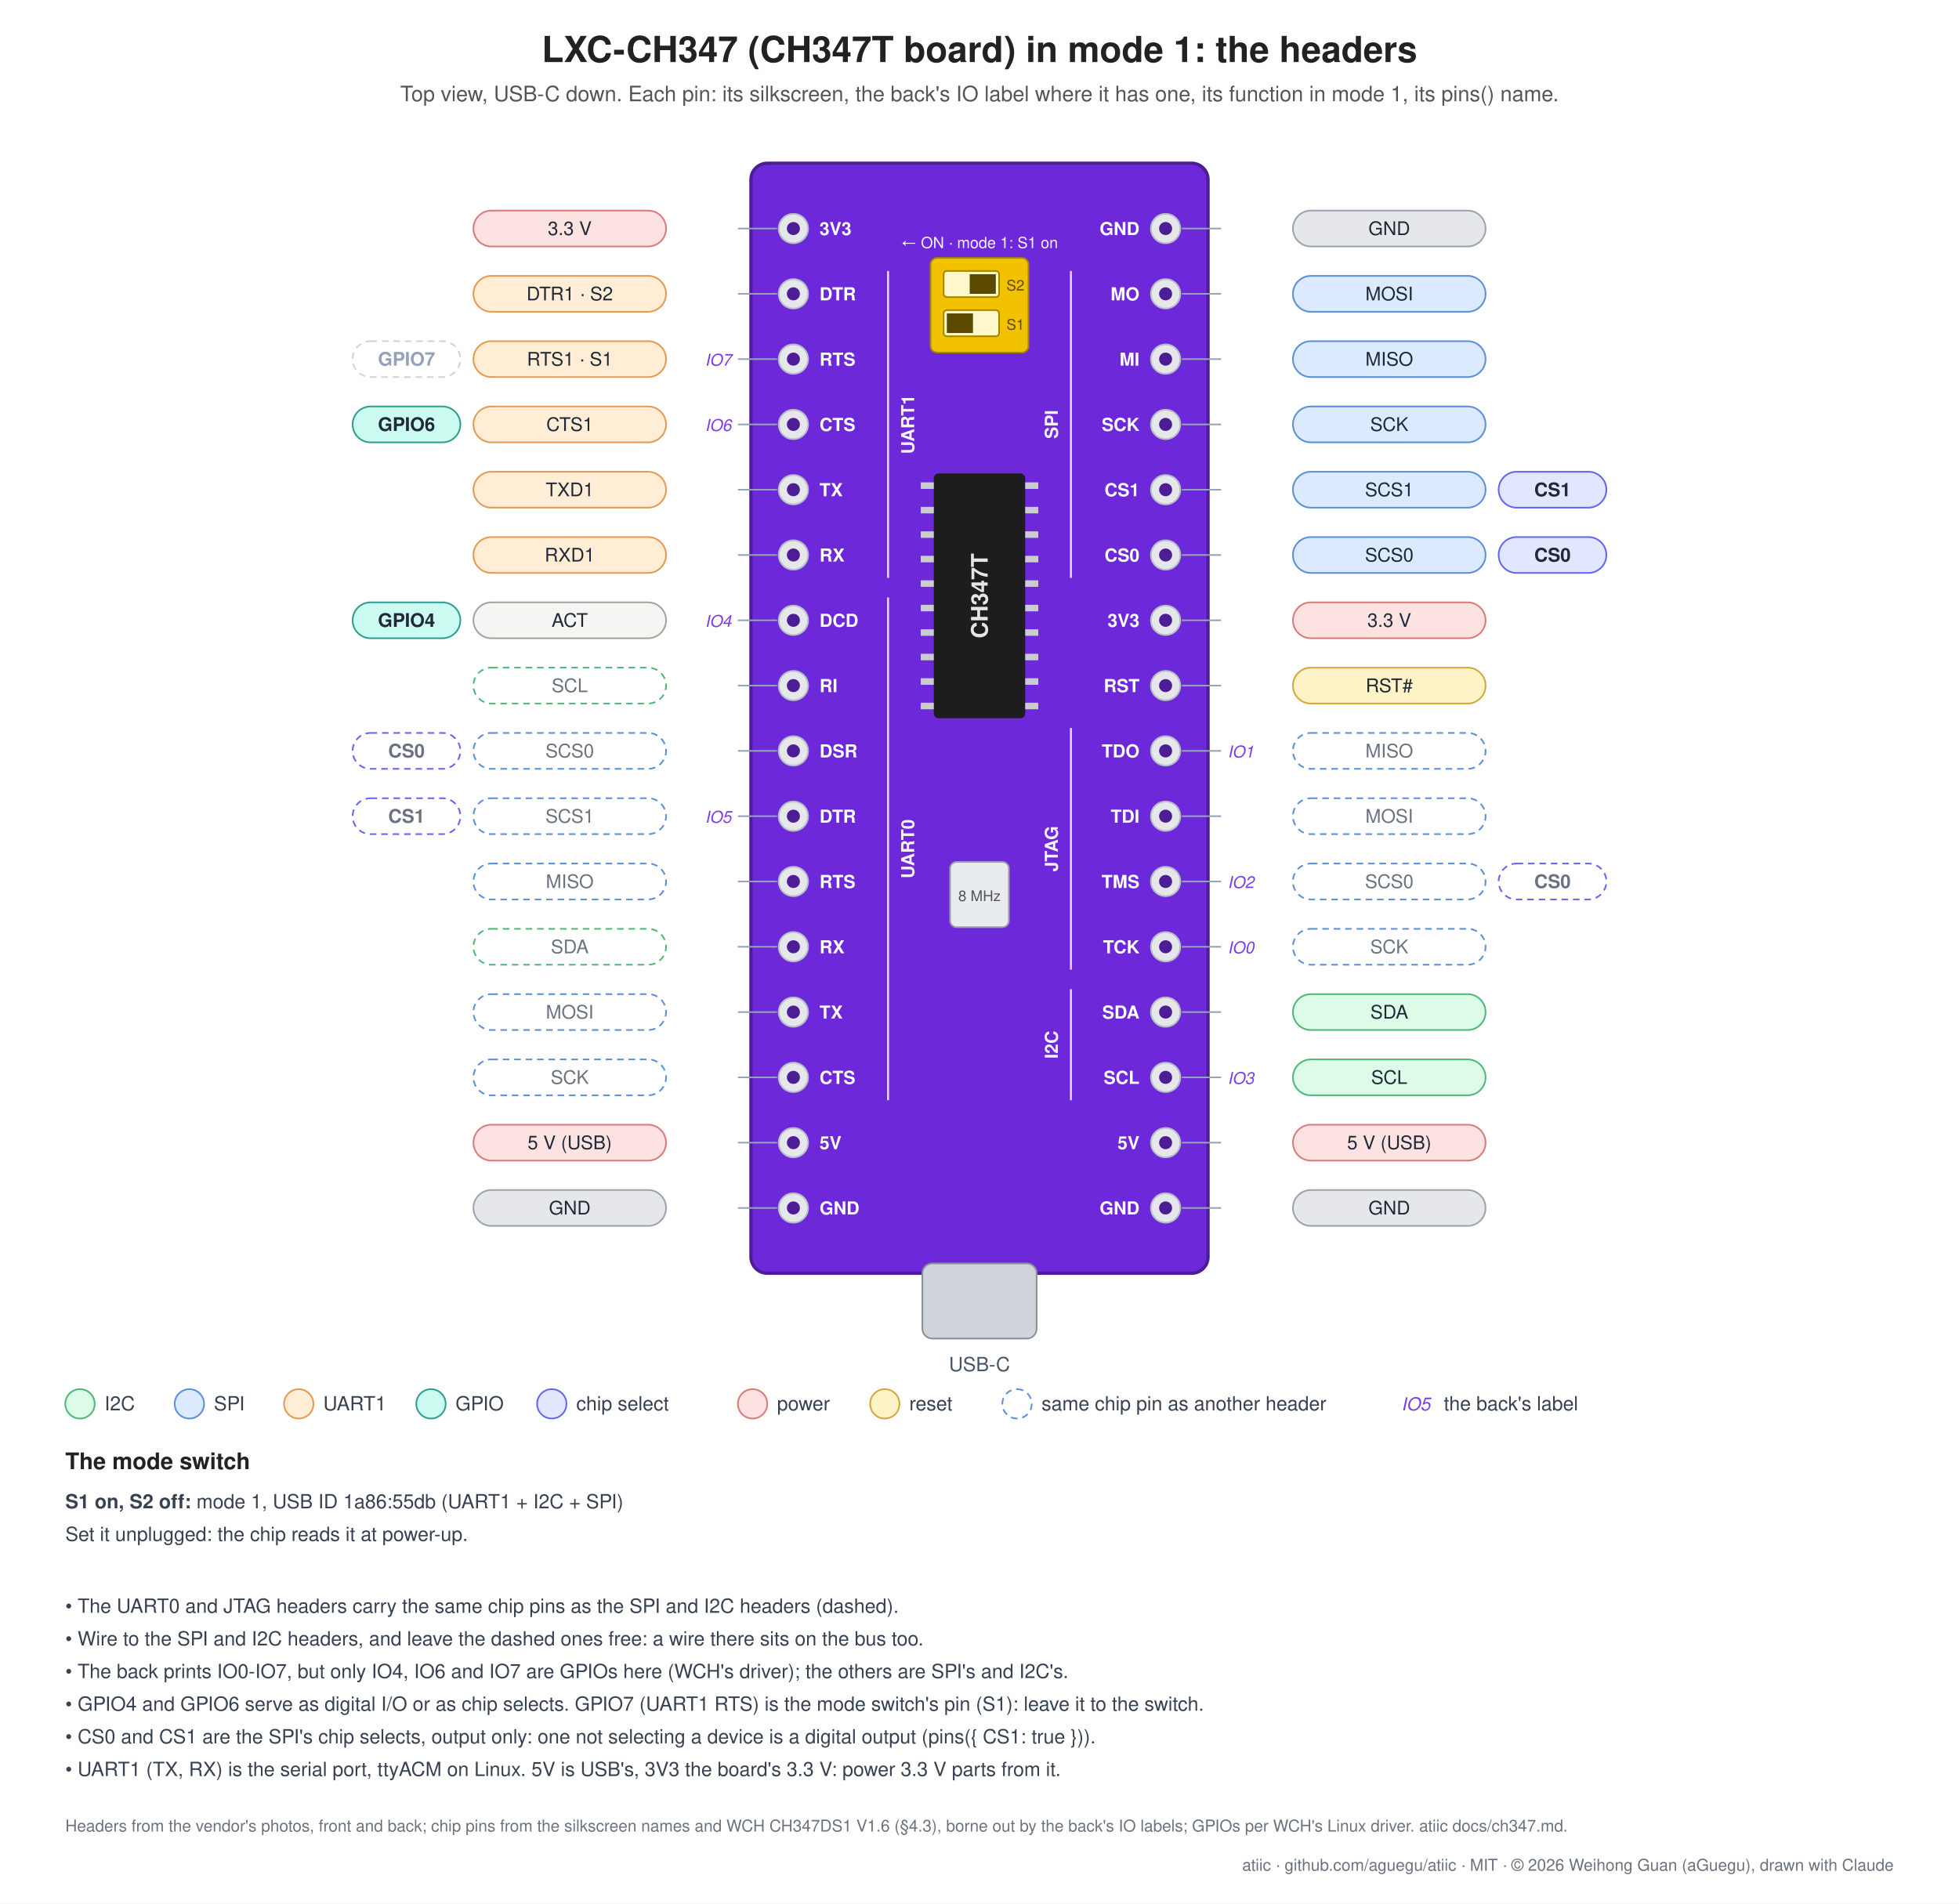
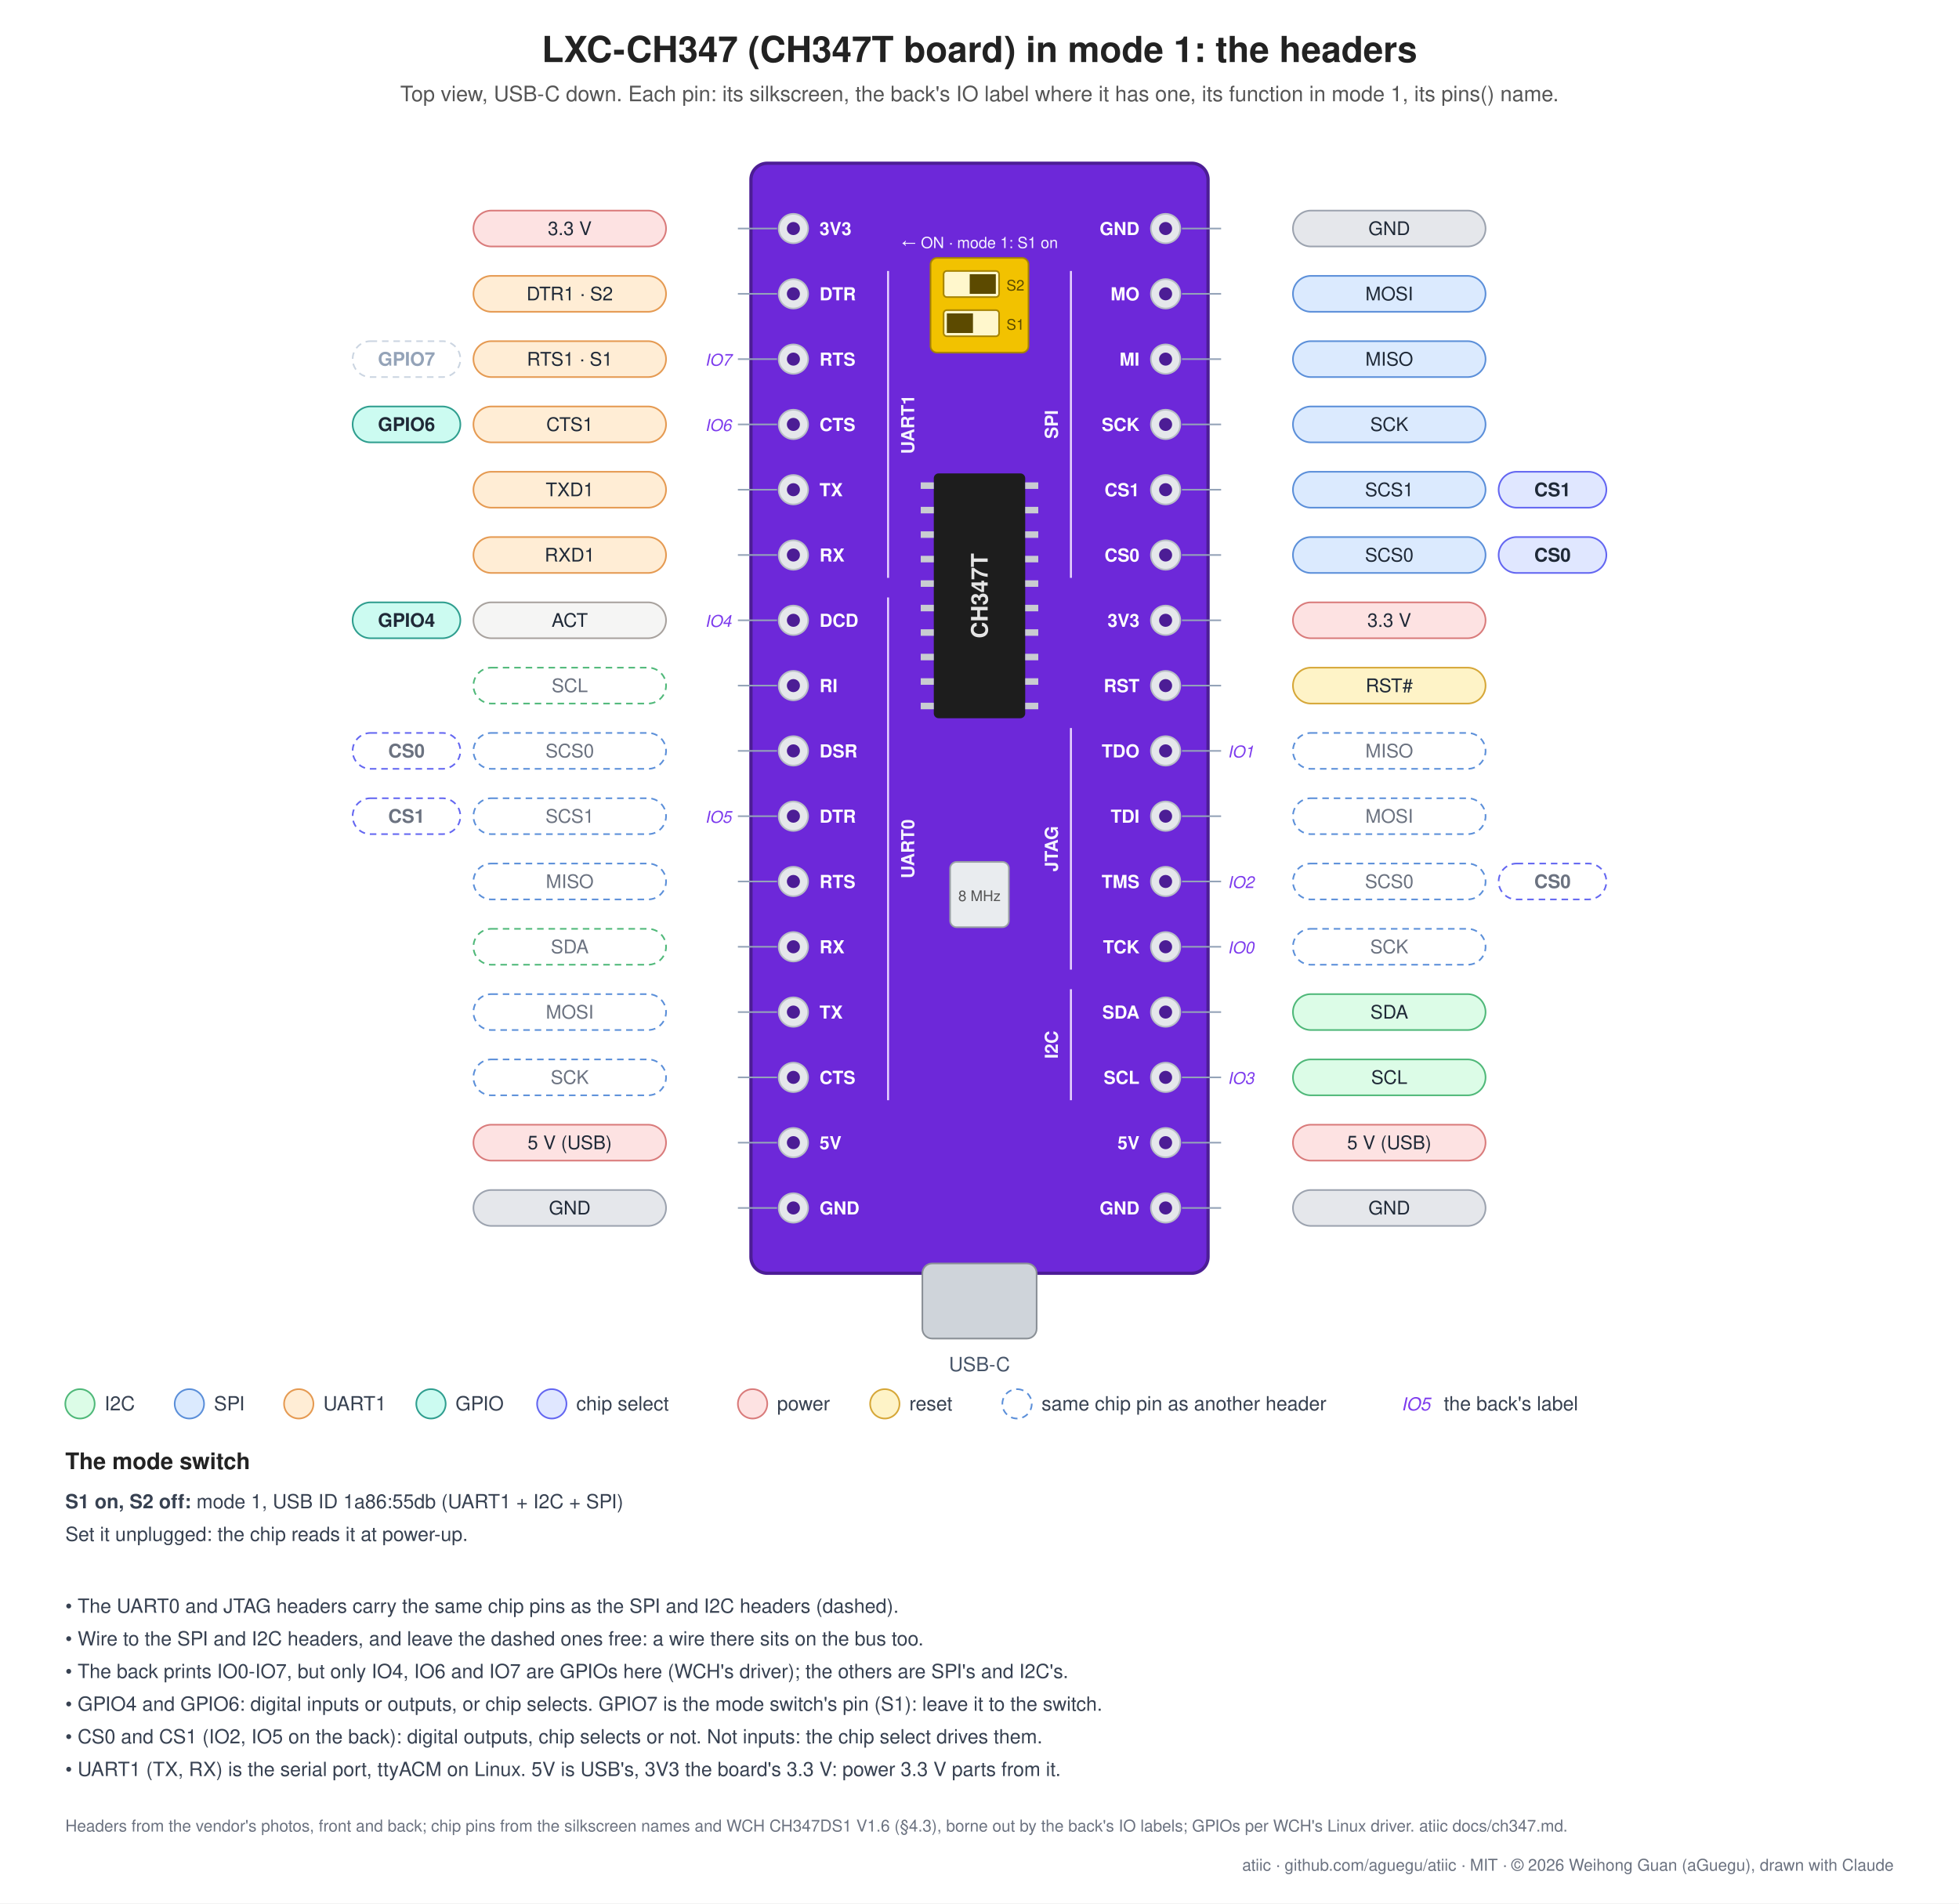
<svg xmlns="http://www.w3.org/2000/svg" viewBox="0 0 1200 1166" width="1200" height="1166" font-family="Helvetica, Arial, sans-serif">
  <rect width="1200" height="1166" fill="#ffffff" />
  <text x="600.0" y="38" text-anchor="middle" font-size="22" font-weight="bold" fill="#222">LXC-CH347 (CH347T board) in mode 1: the headers</text>
  <text x="600.0" y="62" text-anchor="middle" font-size="13" fill="#555">Top view, USB-C down. Each pin: its silkscreen, the back's IO label where it has one, its function in mode 1, its pins() name.</text>
  <rect x="460" y="100" width="280" height="680" rx="10" fill="#6d28d9" stroke="#4c1d95" stroke-width="2" />
  <circle cx="486" cy="740" r="9" fill="#e5e7eb" stroke="#b8bec5" />
  <circle cx="486" cy="740" r="4" fill="#4c1d95" />
  <text x="502" y="744" text-anchor="start" font-size="11" font-weight="bold" fill="#fff">GND</text>
  <line x1="476" y1="740" x2="452" y2="740" stroke="#94a3b8" />
  <rect x="290" y="729" width="118" height="22" rx="11" fill="#e5e7eb" stroke="#9ca3af" />
  <text x="349.0" y="744" text-anchor="middle" font-size="11.5" fill="#1f2937">GND</text>
  <circle cx="486" cy="700" r="9" fill="#e5e7eb" stroke="#b8bec5" />
  <circle cx="486" cy="700" r="4" fill="#4c1d95" />
  <text x="502" y="704" text-anchor="start" font-size="11" font-weight="bold" fill="#fff">5V</text>
  <line x1="476" y1="700" x2="452" y2="700" stroke="#94a3b8" />
  <rect x="290" y="689" width="118" height="22" rx="11" fill="#fde2e2" stroke="#d97b7b" />
  <text x="349.0" y="704" text-anchor="middle" font-size="11.5" fill="#1f2937">5 V (USB)</text>
  <circle cx="486" cy="660" r="9" fill="#e5e7eb" stroke="#b8bec5" />
  <circle cx="486" cy="660" r="4" fill="#4c1d95" />
  <text x="502" y="664" text-anchor="start" font-size="11" font-weight="bold" fill="#fff">CTS</text>
  <line x1="476" y1="660" x2="452" y2="660" stroke="#94a3b8" />
  <rect x="290" y="649" width="118" height="22" rx="11" fill="#ffffff" stroke="#5b8fd9" stroke-dasharray="4 3" />
  <text x="349.0" y="664" text-anchor="middle" font-size="11.5" fill="#6b7280">SCK</text>
  <circle cx="486" cy="620" r="9" fill="#e5e7eb" stroke="#b8bec5" />
  <circle cx="486" cy="620" r="4" fill="#4c1d95" />
  <text x="502" y="624" text-anchor="start" font-size="11" font-weight="bold" fill="#fff">TX</text>
  <line x1="476" y1="620" x2="452" y2="620" stroke="#94a3b8" />
  <rect x="290" y="609" width="118" height="22" rx="11" fill="#ffffff" stroke="#5b8fd9" stroke-dasharray="4 3" />
  <text x="349.0" y="624" text-anchor="middle" font-size="11.5" fill="#6b7280">MOSI</text>
  <circle cx="486" cy="580" r="9" fill="#e5e7eb" stroke="#b8bec5" />
  <circle cx="486" cy="580" r="4" fill="#4c1d95" />
  <text x="502" y="584" text-anchor="start" font-size="11" font-weight="bold" fill="#fff">RX</text>
  <line x1="476" y1="580" x2="452" y2="580" stroke="#94a3b8" />
  <rect x="290" y="569" width="118" height="22" rx="11" fill="#ffffff" stroke="#4fb879" stroke-dasharray="4 3" />
  <text x="349.0" y="584" text-anchor="middle" font-size="11.5" fill="#6b7280">SDA</text>
  <circle cx="486" cy="540" r="9" fill="#e5e7eb" stroke="#b8bec5" />
  <circle cx="486" cy="540" r="4" fill="#4c1d95" />
  <text x="502" y="544" text-anchor="start" font-size="11" font-weight="bold" fill="#fff">RTS</text>
  <line x1="476" y1="540" x2="452" y2="540" stroke="#94a3b8" />
  <rect x="290" y="529" width="118" height="22" rx="11" fill="#ffffff" stroke="#5b8fd9" stroke-dasharray="4 3" />
  <text x="349.0" y="544" text-anchor="middle" font-size="11.5" fill="#6b7280">MISO</text>
  <circle cx="486" cy="500" r="9" fill="#e5e7eb" stroke="#b8bec5" />
  <circle cx="486" cy="500" r="4" fill="#4c1d95" />
  <text x="502" y="504" text-anchor="start" font-size="11" font-weight="bold" fill="#fff">DTR</text>
  <line x1="476" y1="500" x2="452" y2="500" stroke="#94a3b8" />
  <text x="448" y="504" text-anchor="end" font-size="10" font-style="italic" fill="#7c3aed">IO5</text>
  <rect x="290" y="489" width="118" height="22" rx="11" fill="#ffffff" stroke="#5b8fd9" stroke-dasharray="4 3" />
  <text x="349.0" y="504" text-anchor="middle" font-size="11.5" fill="#6b7280">SCS1</text>
  <rect x="216" y="489" width="66" height="22" rx="11" fill="#ffffff" stroke="#6366f1" stroke-dasharray="4 3" />
  <text x="249.0" y="504" text-anchor="middle" font-size="11.5" font-weight="bold" fill="#6b7280">CS1</text>
  <circle cx="486" cy="460" r="9" fill="#e5e7eb" stroke="#b8bec5" />
  <circle cx="486" cy="460" r="4" fill="#4c1d95" />
  <text x="502" y="464" text-anchor="start" font-size="11" font-weight="bold" fill="#fff">DSR</text>
  <line x1="476" y1="460" x2="452" y2="460" stroke="#94a3b8" />
  <rect x="290" y="449" width="118" height="22" rx="11" fill="#ffffff" stroke="#5b8fd9" stroke-dasharray="4 3" />
  <text x="349.0" y="464" text-anchor="middle" font-size="11.5" fill="#6b7280">SCS0</text>
  <rect x="216" y="449" width="66" height="22" rx="11" fill="#ffffff" stroke="#6366f1" stroke-dasharray="4 3" />
  <text x="249.0" y="464" text-anchor="middle" font-size="11.5" font-weight="bold" fill="#6b7280">CS0</text>
  <circle cx="486" cy="420" r="9" fill="#e5e7eb" stroke="#b8bec5" />
  <circle cx="486" cy="420" r="4" fill="#4c1d95" />
  <text x="502" y="424" text-anchor="start" font-size="11" font-weight="bold" fill="#fff">RI</text>
  <line x1="476" y1="420" x2="452" y2="420" stroke="#94a3b8" />
  <rect x="290" y="409" width="118" height="22" rx="11" fill="#ffffff" stroke="#4fb879" stroke-dasharray="4 3" />
  <text x="349.0" y="424" text-anchor="middle" font-size="11.5" fill="#6b7280">SCL</text>
  <circle cx="486" cy="380" r="9" fill="#e5e7eb" stroke="#b8bec5" />
  <circle cx="486" cy="380" r="4" fill="#4c1d95" />
  <text x="502" y="384" text-anchor="start" font-size="11" font-weight="bold" fill="#fff">DCD</text>
  <line x1="476" y1="380" x2="452" y2="380" stroke="#94a3b8" />
  <text x="448" y="384" text-anchor="end" font-size="10" font-style="italic" fill="#7c3aed">IO4</text>
  <rect x="290" y="369" width="118" height="22" rx="11" fill="#f5f5f4" stroke="#a8a29e" />
  <text x="349.0" y="384" text-anchor="middle" font-size="11.5" fill="#1f2937">ACT</text>
  <rect x="216" y="369" width="66" height="22" rx="11" fill="#ccfbf1" stroke="#2f9e8f" />
  <text x="249.0" y="384" text-anchor="middle" font-size="11.5" font-weight="bold" fill="#1f2937">GPIO4</text>
  <circle cx="486" cy="340" r="9" fill="#e5e7eb" stroke="#b8bec5" />
  <circle cx="486" cy="340" r="4" fill="#4c1d95" />
  <text x="502" y="344" text-anchor="start" font-size="11" font-weight="bold" fill="#fff">RX</text>
  <line x1="476" y1="340" x2="452" y2="340" stroke="#94a3b8" />
  <rect x="290" y="329" width="118" height="22" rx="11" fill="#ffedd5" stroke="#e59a52" />
  <text x="349.0" y="344" text-anchor="middle" font-size="11.5" fill="#1f2937">RXD1</text>
  <circle cx="486" cy="300" r="9" fill="#e5e7eb" stroke="#b8bec5" />
  <circle cx="486" cy="300" r="4" fill="#4c1d95" />
  <text x="502" y="304" text-anchor="start" font-size="11" font-weight="bold" fill="#fff">TX</text>
  <line x1="476" y1="300" x2="452" y2="300" stroke="#94a3b8" />
  <rect x="290" y="289" width="118" height="22" rx="11" fill="#ffedd5" stroke="#e59a52" />
  <text x="349.0" y="304" text-anchor="middle" font-size="11.5" fill="#1f2937">TXD1</text>
  <circle cx="486" cy="260" r="9" fill="#e5e7eb" stroke="#b8bec5" />
  <circle cx="486" cy="260" r="4" fill="#4c1d95" />
  <text x="502" y="264" text-anchor="start" font-size="11" font-weight="bold" fill="#fff">CTS</text>
  <line x1="476" y1="260" x2="452" y2="260" stroke="#94a3b8" />
  <text x="448" y="264" text-anchor="end" font-size="10" font-style="italic" fill="#7c3aed">IO6</text>
  <rect x="290" y="249" width="118" height="22" rx="11" fill="#ffedd5" stroke="#e59a52" />
  <text x="349.0" y="264" text-anchor="middle" font-size="11.5" fill="#1f2937">CTS1</text>
  <rect x="216" y="249" width="66" height="22" rx="11" fill="#ccfbf1" stroke="#2f9e8f" />
  <text x="249.0" y="264" text-anchor="middle" font-size="11.5" font-weight="bold" fill="#1f2937">GPIO6</text>
  <circle cx="486" cy="220" r="9" fill="#e5e7eb" stroke="#b8bec5" />
  <circle cx="486" cy="220" r="4" fill="#4c1d95" />
  <text x="502" y="224" text-anchor="start" font-size="11" font-weight="bold" fill="#fff">RTS</text>
  <line x1="476" y1="220" x2="452" y2="220" stroke="#94a3b8" />
  <text x="448" y="224" text-anchor="end" font-size="10" font-style="italic" fill="#7c3aed">IO7</text>
  <rect x="290" y="209" width="118" height="22" rx="11" fill="#ffedd5" stroke="#e59a52" />
  <text x="349.0" y="224" text-anchor="middle" font-size="11.5" fill="#1f2937">RTS1 · S1</text>
  <rect x="216" y="209" width="66" height="22" rx="11" fill="#ffffff" stroke="#cbd5e1" stroke-dasharray="4 3" />
  <text x="249.0" y="224" text-anchor="middle" font-size="11.5" font-weight="bold" fill="#94a3b8">GPIO7</text>
  <circle cx="486" cy="180" r="9" fill="#e5e7eb" stroke="#b8bec5" />
  <circle cx="486" cy="180" r="4" fill="#4c1d95" />
  <text x="502" y="184" text-anchor="start" font-size="11" font-weight="bold" fill="#fff">DTR</text>
  <line x1="476" y1="180" x2="452" y2="180" stroke="#94a3b8" />
  <rect x="290" y="169" width="118" height="22" rx="11" fill="#ffedd5" stroke="#e59a52" />
  <text x="349.0" y="184" text-anchor="middle" font-size="11.5" fill="#1f2937">DTR1 · S2</text>
  <circle cx="486" cy="140" r="9" fill="#e5e7eb" stroke="#b8bec5" />
  <circle cx="486" cy="140" r="4" fill="#4c1d95" />
  <text x="502" y="144" text-anchor="start" font-size="11" font-weight="bold" fill="#fff">3V3</text>
  <line x1="476" y1="140" x2="452" y2="140" stroke="#94a3b8" />
  <rect x="290" y="129" width="118" height="22" rx="11" fill="#fde2e2" stroke="#d97b7b" />
  <text x="349.0" y="144" text-anchor="middle" font-size="11.5" fill="#1f2937">3.3 V</text>
  <circle cx="714" cy="740" r="9" fill="#e5e7eb" stroke="#b8bec5" />
  <circle cx="714" cy="740" r="4" fill="#4c1d95" />
  <text x="698" y="744" text-anchor="end" font-size="11" font-weight="bold" fill="#fff">GND</text>
  <line x1="724" y1="740" x2="748" y2="740" stroke="#94a3b8" />
  <rect x="792" y="729" width="118" height="22" rx="11" fill="#e5e7eb" stroke="#9ca3af" />
  <text x="851.0" y="744" text-anchor="middle" font-size="11.5" fill="#1f2937">GND</text>
  <circle cx="714" cy="700" r="9" fill="#e5e7eb" stroke="#b8bec5" />
  <circle cx="714" cy="700" r="4" fill="#4c1d95" />
  <text x="698" y="704" text-anchor="end" font-size="11" font-weight="bold" fill="#fff">5V</text>
  <line x1="724" y1="700" x2="748" y2="700" stroke="#94a3b8" />
  <rect x="792" y="689" width="118" height="22" rx="11" fill="#fde2e2" stroke="#d97b7b" />
  <text x="851.0" y="704" text-anchor="middle" font-size="11.5" fill="#1f2937">5 V (USB)</text>
  <circle cx="714" cy="660" r="9" fill="#e5e7eb" stroke="#b8bec5" />
  <circle cx="714" cy="660" r="4" fill="#4c1d95" />
  <text x="698" y="664" text-anchor="end" font-size="11" font-weight="bold" fill="#fff">SCL</text>
  <line x1="724" y1="660" x2="748" y2="660" stroke="#94a3b8" />
  <text x="752" y="664" text-anchor="start" font-size="10" font-style="italic" fill="#7c3aed">IO3</text>
  <rect x="792" y="649" width="118" height="22" rx="11" fill="#dcfce7" stroke="#4fb879" />
  <text x="851.0" y="664" text-anchor="middle" font-size="11.5" fill="#1f2937">SCL</text>
  <circle cx="714" cy="620" r="9" fill="#e5e7eb" stroke="#b8bec5" />
  <circle cx="714" cy="620" r="4" fill="#4c1d95" />
  <text x="698" y="624" text-anchor="end" font-size="11" font-weight="bold" fill="#fff">SDA</text>
  <line x1="724" y1="620" x2="748" y2="620" stroke="#94a3b8" />
  <rect x="792" y="609" width="118" height="22" rx="11" fill="#dcfce7" stroke="#4fb879" />
  <text x="851.0" y="624" text-anchor="middle" font-size="11.5" fill="#1f2937">SDA</text>
  <circle cx="714" cy="580" r="9" fill="#e5e7eb" stroke="#b8bec5" />
  <circle cx="714" cy="580" r="4" fill="#4c1d95" />
  <text x="698" y="584" text-anchor="end" font-size="11" font-weight="bold" fill="#fff">TCK</text>
  <line x1="724" y1="580" x2="748" y2="580" stroke="#94a3b8" />
  <text x="752" y="584" text-anchor="start" font-size="10" font-style="italic" fill="#7c3aed">IO0</text>
  <rect x="792" y="569" width="118" height="22" rx="11" fill="#ffffff" stroke="#5b8fd9" stroke-dasharray="4 3" />
  <text x="851.0" y="584" text-anchor="middle" font-size="11.5" fill="#6b7280">SCK</text>
  <circle cx="714" cy="540" r="9" fill="#e5e7eb" stroke="#b8bec5" />
  <circle cx="714" cy="540" r="4" fill="#4c1d95" />
  <text x="698" y="544" text-anchor="end" font-size="11" font-weight="bold" fill="#fff">TMS</text>
  <line x1="724" y1="540" x2="748" y2="540" stroke="#94a3b8" />
  <text x="752" y="544" text-anchor="start" font-size="10" font-style="italic" fill="#7c3aed">IO2</text>
  <rect x="792" y="529" width="118" height="22" rx="11" fill="#ffffff" stroke="#5b8fd9" stroke-dasharray="4 3" />
  <text x="851.0" y="544" text-anchor="middle" font-size="11.5" fill="#6b7280">SCS0</text>
  <rect x="918" y="529" width="66" height="22" rx="11" fill="#ffffff" stroke="#6366f1" stroke-dasharray="4 3" />
  <text x="951.0" y="544" text-anchor="middle" font-size="11.5" font-weight="bold" fill="#6b7280">CS0</text>
  <circle cx="714" cy="500" r="9" fill="#e5e7eb" stroke="#b8bec5" />
  <circle cx="714" cy="500" r="4" fill="#4c1d95" />
  <text x="698" y="504" text-anchor="end" font-size="11" font-weight="bold" fill="#fff">TDI</text>
  <line x1="724" y1="500" x2="748" y2="500" stroke="#94a3b8" />
  <rect x="792" y="489" width="118" height="22" rx="11" fill="#ffffff" stroke="#5b8fd9" stroke-dasharray="4 3" />
  <text x="851.0" y="504" text-anchor="middle" font-size="11.5" fill="#6b7280">MOSI</text>
  <circle cx="714" cy="460" r="9" fill="#e5e7eb" stroke="#b8bec5" />
  <circle cx="714" cy="460" r="4" fill="#4c1d95" />
  <text x="698" y="464" text-anchor="end" font-size="11" font-weight="bold" fill="#fff">TDO</text>
  <line x1="724" y1="460" x2="748" y2="460" stroke="#94a3b8" />
  <text x="752" y="464" text-anchor="start" font-size="10" font-style="italic" fill="#7c3aed">IO1</text>
  <rect x="792" y="449" width="118" height="22" rx="11" fill="#ffffff" stroke="#5b8fd9" stroke-dasharray="4 3" />
  <text x="851.0" y="464" text-anchor="middle" font-size="11.5" fill="#6b7280">MISO</text>
  <circle cx="714" cy="420" r="9" fill="#e5e7eb" stroke="#b8bec5" />
  <circle cx="714" cy="420" r="4" fill="#4c1d95" />
  <text x="698" y="424" text-anchor="end" font-size="11" font-weight="bold" fill="#fff">RST</text>
  <line x1="724" y1="420" x2="748" y2="420" stroke="#94a3b8" />
  <rect x="792" y="409" width="118" height="22" rx="11" fill="#fef3c7" stroke="#d6a738" />
  <text x="851.0" y="424" text-anchor="middle" font-size="11.5" fill="#1f2937">RST#</text>
  <circle cx="714" cy="380" r="9" fill="#e5e7eb" stroke="#b8bec5" />
  <circle cx="714" cy="380" r="4" fill="#4c1d95" />
  <text x="698" y="384" text-anchor="end" font-size="11" font-weight="bold" fill="#fff">3V3</text>
  <line x1="724" y1="380" x2="748" y2="380" stroke="#94a3b8" />
  <rect x="792" y="369" width="118" height="22" rx="11" fill="#fde2e2" stroke="#d97b7b" />
  <text x="851.0" y="384" text-anchor="middle" font-size="11.5" fill="#1f2937">3.3 V</text>
  <circle cx="714" cy="340" r="9" fill="#e5e7eb" stroke="#b8bec5" />
  <circle cx="714" cy="340" r="4" fill="#4c1d95" />
  <text x="698" y="344" text-anchor="end" font-size="11" font-weight="bold" fill="#fff">CS0</text>
  <line x1="724" y1="340" x2="748" y2="340" stroke="#94a3b8" />
  <rect x="792" y="329" width="118" height="22" rx="11" fill="#dbeafe" stroke="#5b8fd9" />
  <text x="851.0" y="344" text-anchor="middle" font-size="11.5" fill="#1f2937">SCS0</text>
  <rect x="918" y="329" width="66" height="22" rx="11" fill="#e0e7ff" stroke="#6366f1" />
  <text x="951.0" y="344" text-anchor="middle" font-size="11.5" font-weight="bold" fill="#1f2937">CS0</text>
  <circle cx="714" cy="300" r="9" fill="#e5e7eb" stroke="#b8bec5" />
  <circle cx="714" cy="300" r="4" fill="#4c1d95" />
  <text x="698" y="304" text-anchor="end" font-size="11" font-weight="bold" fill="#fff">CS1</text>
  <line x1="724" y1="300" x2="748" y2="300" stroke="#94a3b8" />
  <rect x="792" y="289" width="118" height="22" rx="11" fill="#dbeafe" stroke="#5b8fd9" />
  <text x="851.0" y="304" text-anchor="middle" font-size="11.5" fill="#1f2937">SCS1</text>
  <rect x="918" y="289" width="66" height="22" rx="11" fill="#e0e7ff" stroke="#6366f1" />
  <text x="951.0" y="304" text-anchor="middle" font-size="11.5" font-weight="bold" fill="#1f2937">CS1</text>
  <circle cx="714" cy="260" r="9" fill="#e5e7eb" stroke="#b8bec5" />
  <circle cx="714" cy="260" r="4" fill="#4c1d95" />
  <text x="698" y="264" text-anchor="end" font-size="11" font-weight="bold" fill="#fff">SCK</text>
  <line x1="724" y1="260" x2="748" y2="260" stroke="#94a3b8" />
  <rect x="792" y="249" width="118" height="22" rx="11" fill="#dbeafe" stroke="#5b8fd9" />
  <text x="851.0" y="264" text-anchor="middle" font-size="11.5" fill="#1f2937">SCK</text>
  <circle cx="714" cy="220" r="9" fill="#e5e7eb" stroke="#b8bec5" />
  <circle cx="714" cy="220" r="4" fill="#4c1d95" />
  <text x="698" y="224" text-anchor="end" font-size="11" font-weight="bold" fill="#fff">MI</text>
  <line x1="724" y1="220" x2="748" y2="220" stroke="#94a3b8" />
  <rect x="792" y="209" width="118" height="22" rx="11" fill="#dbeafe" stroke="#5b8fd9" />
  <text x="851.0" y="224" text-anchor="middle" font-size="11.5" fill="#1f2937">MISO</text>
  <circle cx="714" cy="180" r="9" fill="#e5e7eb" stroke="#b8bec5" />
  <circle cx="714" cy="180" r="4" fill="#4c1d95" />
  <text x="698" y="184" text-anchor="end" font-size="11" font-weight="bold" fill="#fff">MO</text>
  <line x1="724" y1="180" x2="748" y2="180" stroke="#94a3b8" />
  <rect x="792" y="169" width="118" height="22" rx="11" fill="#dbeafe" stroke="#5b8fd9" />
  <text x="851.0" y="184" text-anchor="middle" font-size="11.5" fill="#1f2937">MOSI</text>
  <circle cx="714" cy="140" r="9" fill="#e5e7eb" stroke="#b8bec5" />
  <circle cx="714" cy="140" r="4" fill="#4c1d95" />
  <text x="698" y="144" text-anchor="end" font-size="11" font-weight="bold" fill="#fff">GND</text>
  <line x1="724" y1="140" x2="748" y2="140" stroke="#94a3b8" />
  <rect x="792" y="129" width="118" height="22" rx="11" fill="#e5e7eb" stroke="#9ca3af" />
  <text x="851.0" y="144" text-anchor="middle" font-size="11.5" fill="#1f2937">GND</text>
  <line x1="544" y1="366" x2="544" y2="674" stroke="#e9d5ff" stroke-width="1.2" />
  <text transform="translate(560 520.0) rotate(-90)" text-anchor="middle" font-size="11" font-weight="bold" fill="#f5f3ff">UART0</text>
  <line x1="544" y1="166" x2="544" y2="354" stroke="#e9d5ff" stroke-width="1.2" />
  <text transform="translate(560 260.0) rotate(-90)" text-anchor="middle" font-size="11" font-weight="bold" fill="#f5f3ff">UART1</text>
  <line x1="656" y1="606" x2="656" y2="674" stroke="#e9d5ff" stroke-width="1.2" />
  <text transform="translate(648 640.0) rotate(-90)" text-anchor="middle" font-size="11" font-weight="bold" fill="#f5f3ff">I2C</text>
  <line x1="656" y1="446" x2="656" y2="594" stroke="#e9d5ff" stroke-width="1.2" />
  <text transform="translate(648 520.0) rotate(-90)" text-anchor="middle" font-size="11" font-weight="bold" fill="#f5f3ff">JTAG</text>
  <line x1="656" y1="166" x2="656" y2="354" stroke="#e9d5ff" stroke-width="1.2" />
  <text transform="translate(648 260.0) rotate(-90)" text-anchor="middle" font-size="11" font-weight="bold" fill="#f5f3ff">SPI</text>
  <rect x="572.0" y="290" width="56" height="150" rx="3" fill="#1d1d1d" />
  <rect x="564.0" y="295.5" width="8" height="4" fill="#c9ccd1" />
  <rect x="628.0" y="295.5" width="8" height="4" fill="#c9ccd1" />
  <rect x="564.0" y="310.5" width="8" height="4" fill="#c9ccd1" />
  <rect x="628.0" y="310.5" width="8" height="4" fill="#c9ccd1" />
  <rect x="564.0" y="325.5" width="8" height="4" fill="#c9ccd1" />
  <rect x="628.0" y="325.5" width="8" height="4" fill="#c9ccd1" />
  <rect x="564.0" y="340.5" width="8" height="4" fill="#c9ccd1" />
  <rect x="628.0" y="340.5" width="8" height="4" fill="#c9ccd1" />
  <rect x="564.0" y="355.5" width="8" height="4" fill="#c9ccd1" />
  <rect x="628.0" y="355.5" width="8" height="4" fill="#c9ccd1" />
  <rect x="564.0" y="370.5" width="8" height="4" fill="#c9ccd1" />
  <rect x="628.0" y="370.5" width="8" height="4" fill="#c9ccd1" />
  <rect x="564.0" y="385.5" width="8" height="4" fill="#c9ccd1" />
  <rect x="628.0" y="385.5" width="8" height="4" fill="#c9ccd1" />
  <rect x="564.0" y="400.5" width="8" height="4" fill="#c9ccd1" />
  <rect x="628.0" y="400.5" width="8" height="4" fill="#c9ccd1" />
  <rect x="564.0" y="415.5" width="8" height="4" fill="#c9ccd1" />
  <rect x="628.0" y="415.5" width="8" height="4" fill="#c9ccd1" />
  <rect x="564.0" y="430.5" width="8" height="4" fill="#c9ccd1" />
  <rect x="628.0" y="430.5" width="8" height="4" fill="#c9ccd1" />
  <text transform="translate(605.0 365.0) rotate(-90)" text-anchor="middle" font-size="14" font-weight="bold" fill="#e5e5e5">CH347T</text>
  <rect x="582.0" y="528" width="36" height="40" rx="4" fill="#e9ecef" stroke="#9aa0a6" />
  <text x="600.0" y="552" text-anchor="middle" font-size="9" fill="#555">8 MHz</text>
  <rect x="570.0" y="158" width="60" height="58" rx="4" fill="#f2c200" stroke="#a68400" />
  <rect x="578.0" y="166" width="34" height="16" rx="2" fill="#fff7cc" stroke="#a68400" />
  <rect x="594.0" y="168" width="16" height="12" fill="#5c4a00" />
  <text x="622.0" y="178" text-anchor="middle" font-size="9" fill="#5c4a00">S2</text>
  <rect x="578.0" y="190" width="34" height="16" rx="2" fill="#fff7cc" stroke="#a68400" />
  <rect x="580.0" y="192" width="16" height="12" fill="#5c4a00" />
  <text x="622.0" y="202" text-anchor="middle" font-size="9" fill="#5c4a00">S1</text>
  <text x="600.0" y="152" text-anchor="middle" font-size="9.5" fill="#f5f3ff">← ON · mode 1: S1 on</text>
  <rect x="565.0" y="774" width="70" height="46" rx="6" fill="#cfd4da" stroke="#8a9096" />
  <text x="600.0" y="840" text-anchor="middle" font-size="12" fill="#475569">USB-C</text>
  <rect x="40" y="851" width="18" height="18" rx="9" fill="#dcfce7" stroke="#4fb879" />
  <text x="64" y="864" font-size="12" fill="#374151">I2C</text>
  <rect x="107" y="851" width="18" height="18" rx="9" fill="#dbeafe" stroke="#5b8fd9" />
  <text x="131" y="864" font-size="12" fill="#374151">SPI</text>
  <rect x="174" y="851" width="18" height="18" rx="9" fill="#ffedd5" stroke="#e59a52" />
  <text x="198" y="864" font-size="12" fill="#374151">UART1</text>
  <rect x="255" y="851" width="18" height="18" rx="9" fill="#ccfbf1" stroke="#2f9e8f" />
  <text x="279" y="864" font-size="12" fill="#374151">GPIO</text>
  <rect x="329" y="851" width="18" height="18" rx="9" fill="#e0e7ff" stroke="#6366f1" />
  <text x="353" y="864" font-size="12" fill="#374151">chip select</text>
  <rect x="452" y="851" width="18" height="18" rx="9" fill="#fde2e2" stroke="#d97b7b" />
  <text x="476" y="864" font-size="12" fill="#374151">power</text>
  <rect x="533" y="851" width="18" height="18" rx="9" fill="#fef3c7" stroke="#d6a738" />
  <text x="557" y="864" font-size="12" fill="#374151">reset</text>
  <rect x="614" y="851" width="18" height="18" rx="9" fill="#ffffff" stroke="#5b8fd9" stroke-dasharray="4 3" />
  <text x="638" y="864" font-size="12" fill="#374151">same chip pin as another header</text>
  <text x="858.4" y="864" font-size="11" font-style="italic" fill="#7c3aed">IO5</text>
  <text x="884.4" y="864" font-size="12" fill="#374151">the back's label</text>
  <text x="40" y="900" font-size="14" font-weight="bold" fill="#222">The mode switch</text>
  <text x="40" y="924" font-size="12" fill="#374151">
    <tspan font-weight="bold">S1 on, S2 off:</tspan> mode 1, USB ID 1a86:55db (UART1 + I2C + SPI)</text>
  <text x="40" y="944" font-size="12" fill="#374151">Set it unplugged: the chip reads it at power-up.</text>
  <text x="40" y="988" font-size="12" fill="#374151">• The UART0 and JTAG headers carry the same chip pins as the SPI and I2C headers (dashed).</text>
  <text x="40" y="1008" font-size="12" fill="#374151">• Wire to the SPI and I2C headers, and leave the dashed ones free: a wire there sits on the bus too.</text>
  <text x="40" y="1028" font-size="12" fill="#374151">• The back prints IO0-IO7, but only IO4, IO6 and IO7 are GPIOs here (WCH's driver); the others are SPI's and I2C's.</text>
-   <text x="40" y="1048" font-size="12" fill="#374151">• GPIO4 and GPIO6 serve as digital I/O or as chip selects. GPIO7 (UART1 RTS) is the mode switch's pin (S1): leave it to the switch.</text>
-   <text x="40" y="1068" font-size="12" fill="#374151">• CS0 and CS1 are the SPI's chip selects, output only: one not selecting a device is a digital output (pins({ CS1: true })).</text>
+   <text x="40" y="1048" font-size="12" fill="#374151">• GPIO4 and GPIO6: digital inputs or outputs, or chip selects. GPIO7 is the mode switch's pin (S1): leave it to the switch.</text>
+   <text x="40" y="1068" font-size="12" fill="#374151">• CS0 and CS1 (IO2, IO5 on the back): digital outputs, chip selects or not. Not inputs: the chip select drives them.</text>
  <text x="40" y="1088" font-size="12" fill="#374151">• UART1 (TX, RX) is the serial port, ttyACM on Linux. 5V is USB's, 3V3 the board's 3.3 V: power 3.3 V parts from it.</text>
  <text x="40" y="1122" font-size="10" fill="#6b7280">Headers from the vendor's photos, front and back; chip pins from the silkscreen names and WCH CH347DS1 V1.6 (§4.3), borne out by the back's IO labels; GPIOs per WCH's Linux driver. atiic docs/ch347.md.</text>
  <text x="1160" y="1146" text-anchor="end" font-size="10" fill="#6b7280">atiic · github.com/aguegu/atiic · MIT · © 2026 Weihong Guan (aGuegu), drawn with Claude</text>
</svg>
